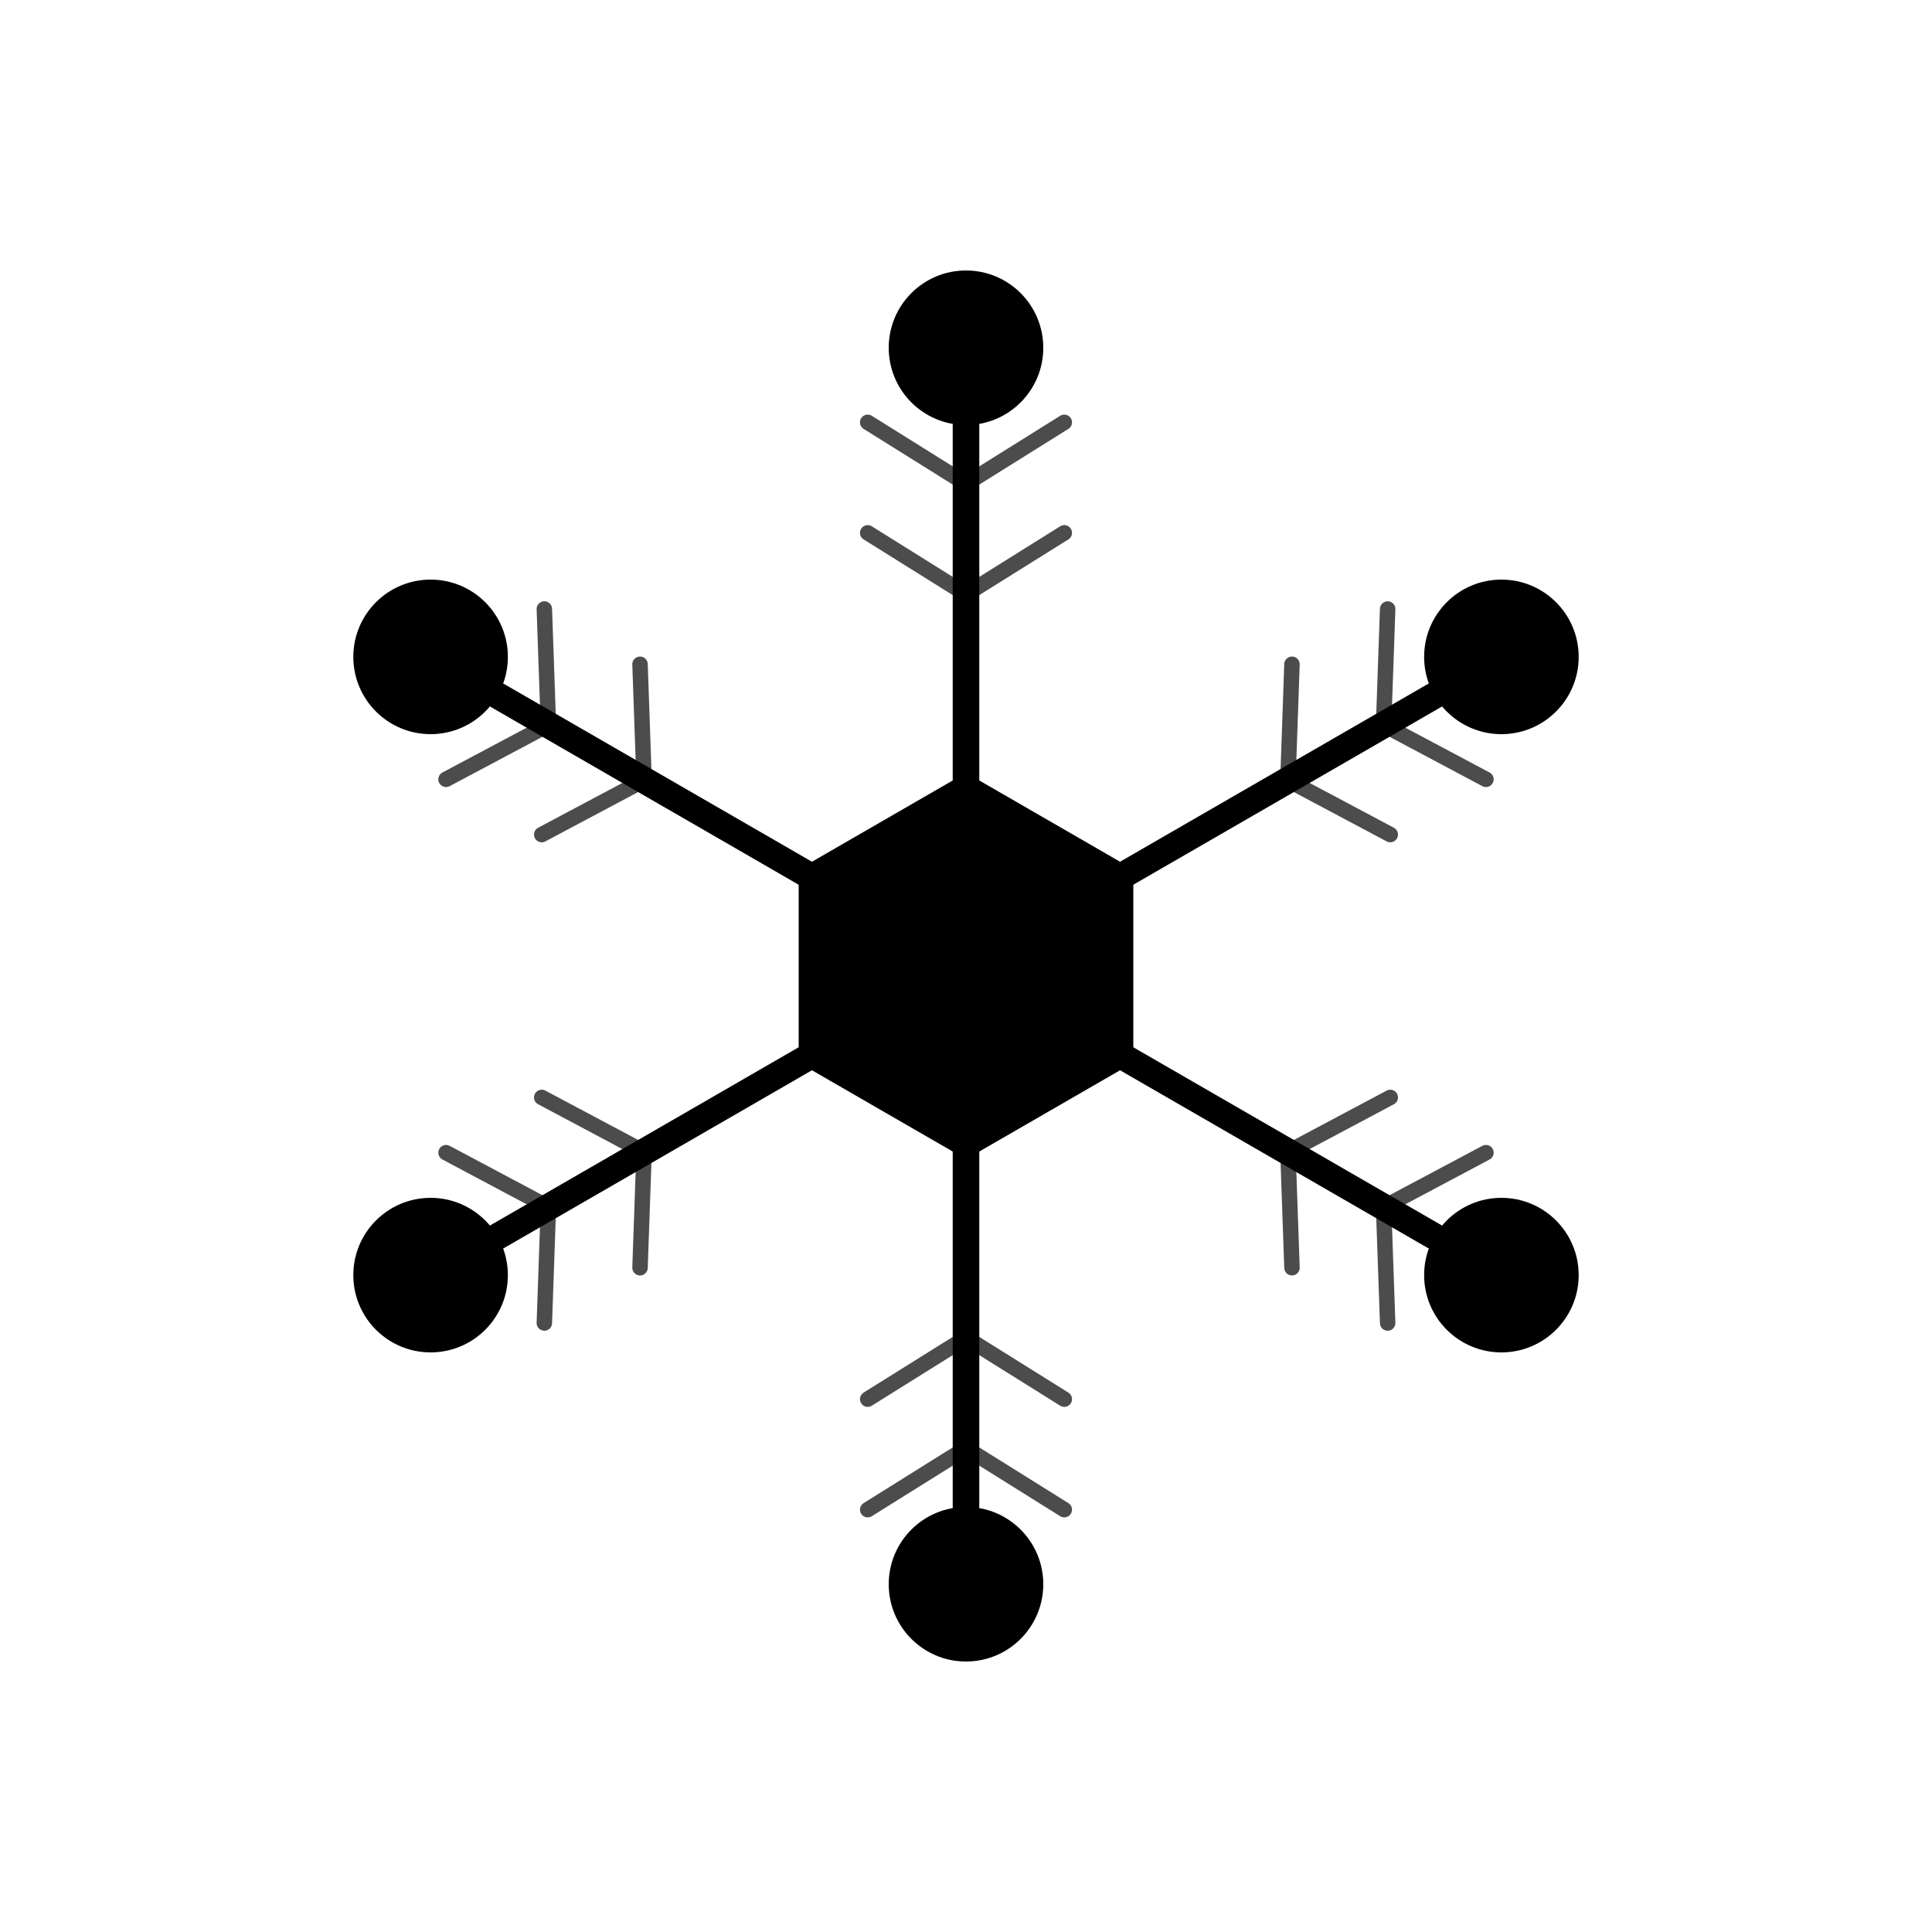
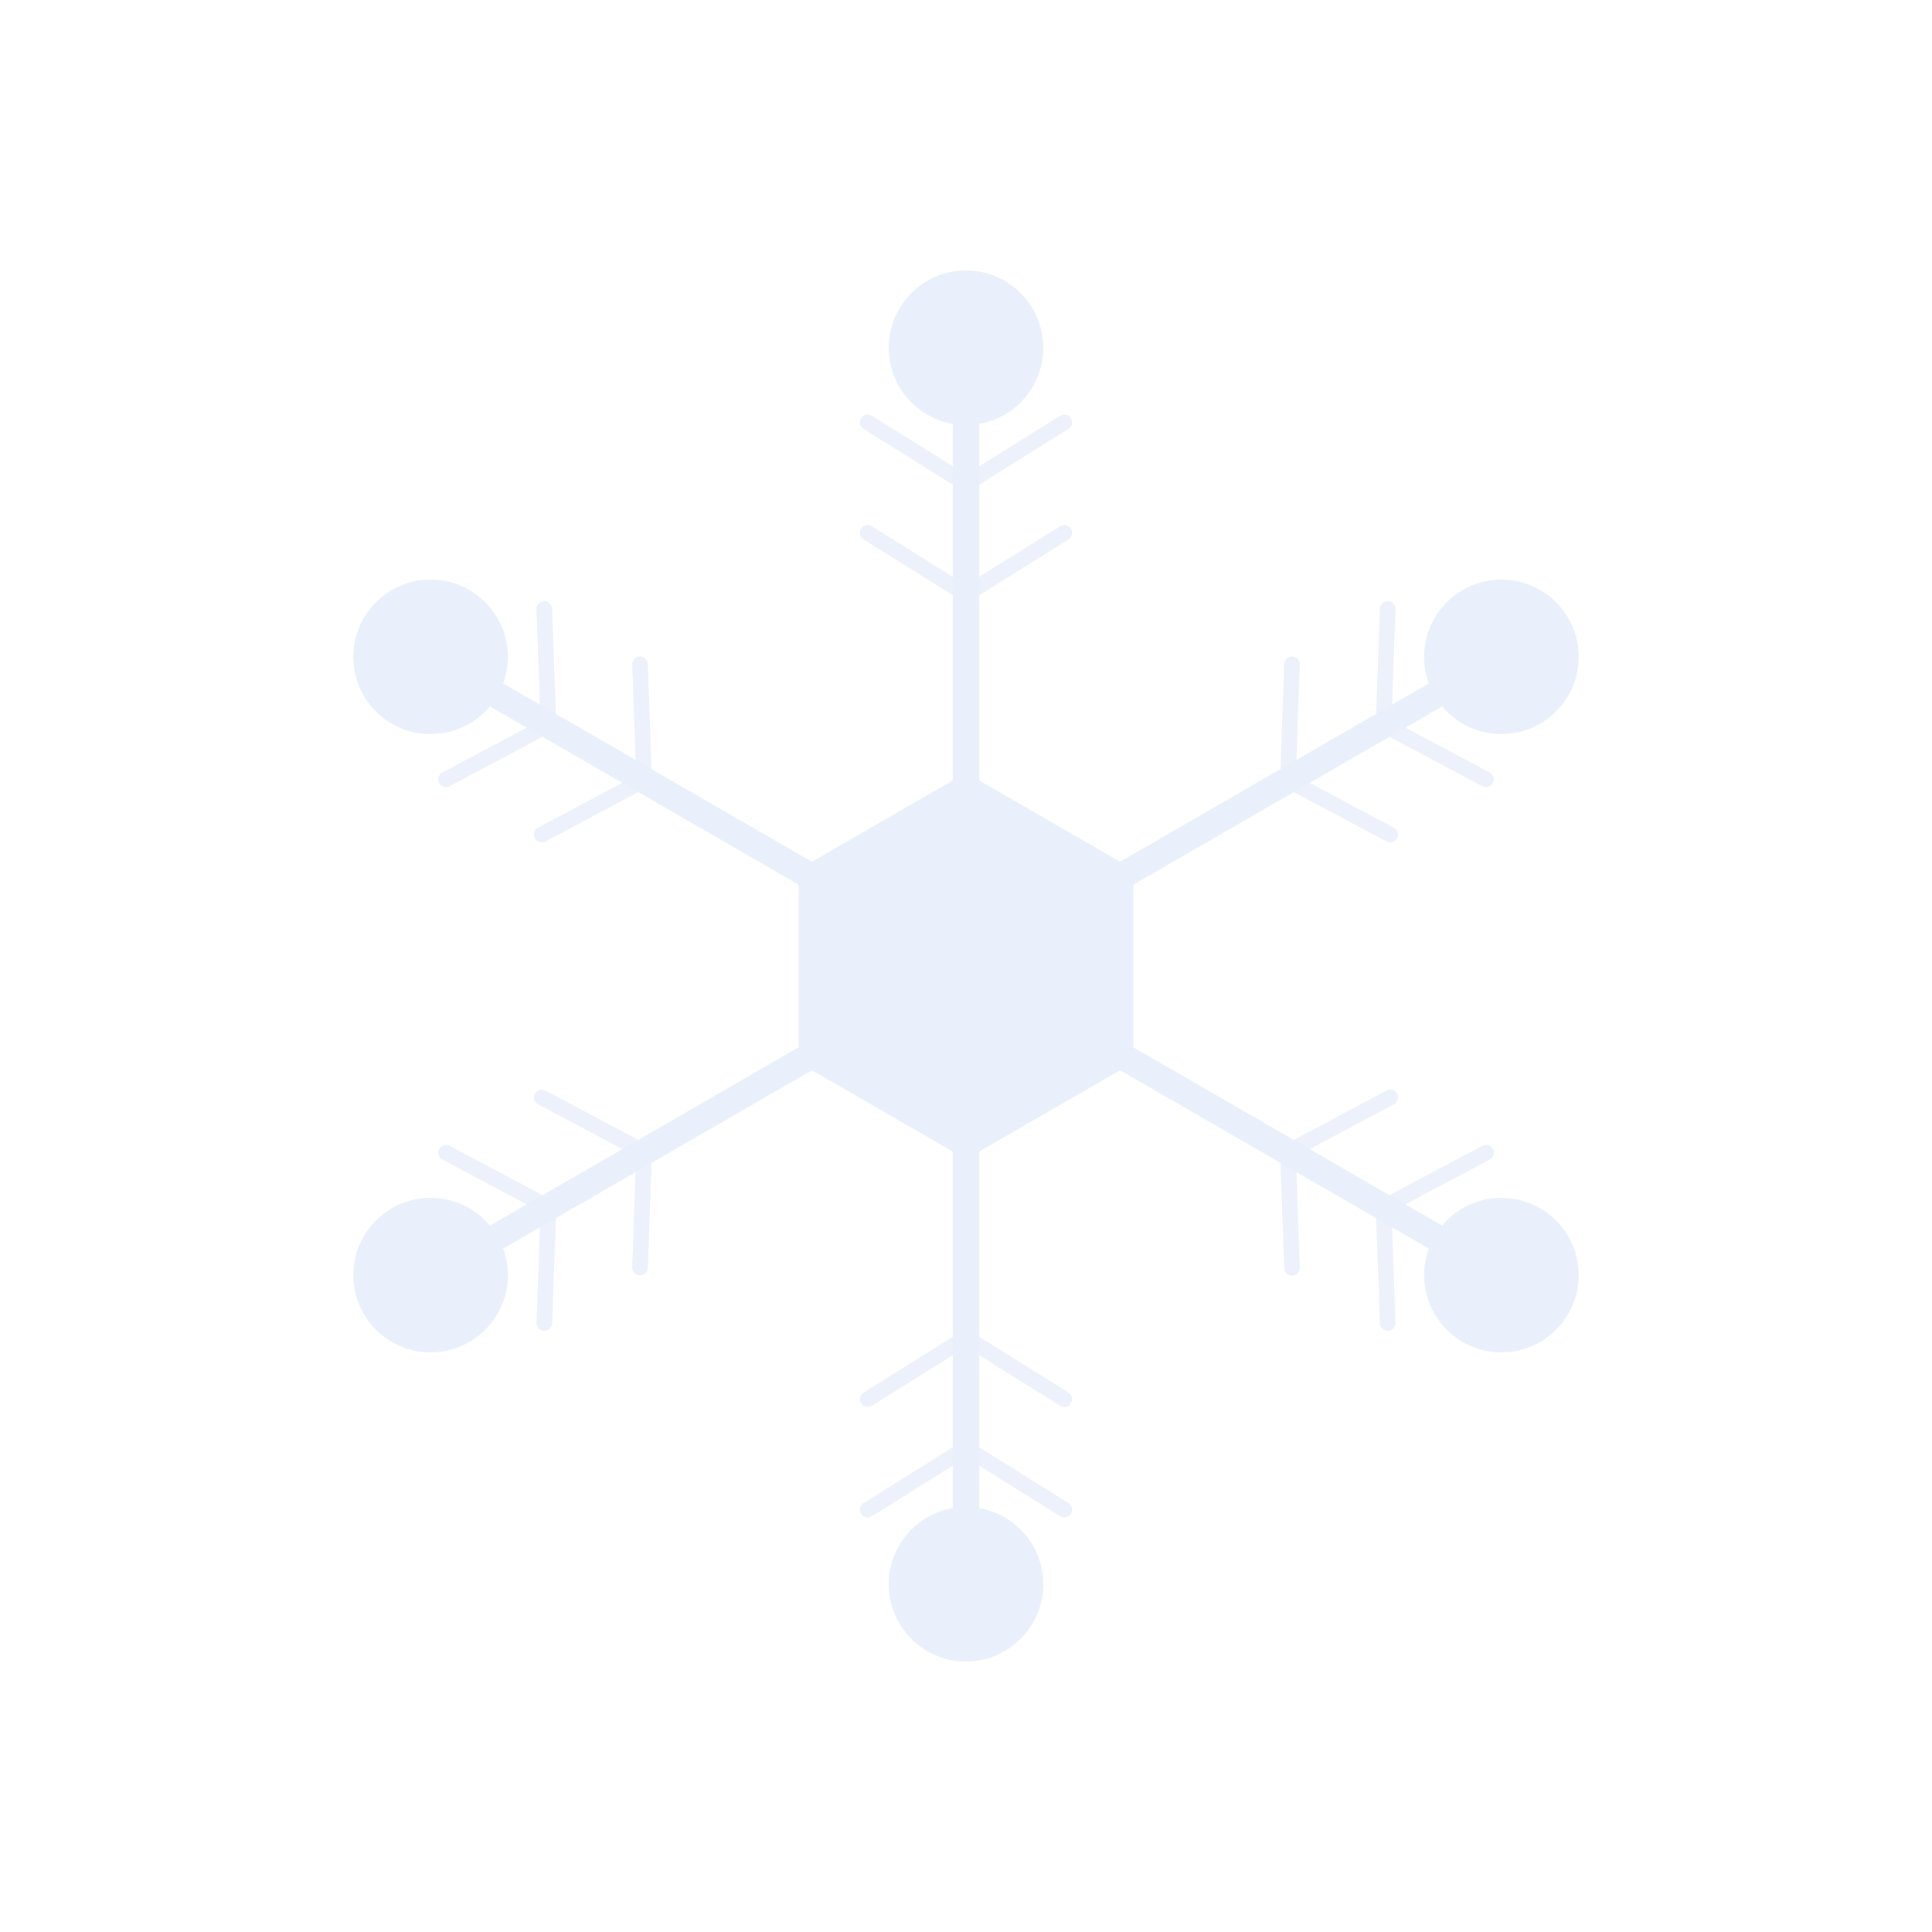
- <svg xmlns="http://www.w3.org/2000/svg" width="400" height="400" viewBox="0 0 400 400">
+ <svg xmlns="http://www.w3.org/2000/svg" viewBox="0 0 400 400" class="chip" style="color:#EAF0FB">
+   <defs />
  <line x1="200.0" y1="162.0" x2="200.0" y2="88.0" stroke="currentColor" stroke-width="5.5" stroke-linecap="round" opacity="1" />
  <line x1="232.91" y1="181.0" x2="296.99" y2="144.0" stroke="currentColor" stroke-width="5.5" stroke-linecap="round" opacity="1" />
  <line x1="232.91" y1="219.0" x2="296.99" y2="256.0" stroke="currentColor" stroke-width="5.5" stroke-linecap="round" opacity="1" />
  <line x1="200.0" y1="238.0" x2="200.0" y2="312.0" stroke="currentColor" stroke-width="5.5" stroke-linecap="round" opacity="1" />
  <line x1="167.09" y1="219.0" x2="103.01" y2="256.0" stroke="currentColor" stroke-width="5.5" stroke-linecap="round" opacity="1" />
  <line x1="167.09" y1="181.0" x2="103.01" y2="144.0" stroke="currentColor" stroke-width="5.5" stroke-linecap="round" opacity="1" />
  <line x1="200.0" y1="123.04" x2="179.65" y2="110.32" stroke="currentColor" stroke-width="3.2" stroke-linecap="round" opacity="0.7" />
  <line x1="200.0" y1="123.04" x2="220.35" y2="110.32" stroke="currentColor" stroke-width="3.2" stroke-linecap="round" opacity="0.7" />
+   <line x1="200.0" y1="123.04" x2="179.65" y2="110.32" stroke="currentColor" stroke-width="3.2" stroke-linecap="round" opacity="0.7" />
+   <line x1="200.0" y1="123.04" x2="220.35" y2="110.32" stroke="currentColor" stroke-width="3.2" stroke-linecap="round" opacity="0.7" />
+   <line x1="200.0" y1="100.16" x2="179.65" y2="87.44" stroke="currentColor" stroke-width="3.2" stroke-linecap="round" opacity="0.7" />
+   <line x1="200.0" y1="100.16" x2="220.35" y2="87.44" stroke="currentColor" stroke-width="3.2" stroke-linecap="round" opacity="0.7" />
  <line x1="200.0" y1="100.16" x2="179.65" y2="87.44" stroke="currentColor" stroke-width="3.2" stroke-linecap="round" opacity="0.7" />
  <line x1="200.0" y1="100.16" x2="220.35" y2="87.44" stroke="currentColor" stroke-width="3.2" stroke-linecap="round" opacity="0.7" />
  <line x1="266.65" y1="161.52" x2="267.49" y2="137.53" stroke="currentColor" stroke-width="3.2" stroke-linecap="round" opacity="0.7" />
  <line x1="266.65" y1="161.52" x2="287.84" y2="172.79" stroke="currentColor" stroke-width="3.2" stroke-linecap="round" opacity="0.7" />
+   <line x1="266.65" y1="161.52" x2="267.49" y2="137.53" stroke="currentColor" stroke-width="3.2" stroke-linecap="round" opacity="0.7" />
+   <line x1="266.65" y1="161.52" x2="287.84" y2="172.79" stroke="currentColor" stroke-width="3.2" stroke-linecap="round" opacity="0.7" />
+   <line x1="286.46" y1="150.08" x2="287.3" y2="126.09" stroke="currentColor" stroke-width="3.2" stroke-linecap="round" opacity="0.7" />
+   <line x1="286.46" y1="150.08" x2="307.65" y2="161.35" stroke="currentColor" stroke-width="3.2" stroke-linecap="round" opacity="0.7" />
  <line x1="286.46" y1="150.08" x2="287.3" y2="126.09" stroke="currentColor" stroke-width="3.2" stroke-linecap="round" opacity="0.7" />
  <line x1="286.46" y1="150.08" x2="307.65" y2="161.35" stroke="currentColor" stroke-width="3.2" stroke-linecap="round" opacity="0.7" />
  <line x1="266.65" y1="238.48" x2="287.84" y2="227.21" stroke="currentColor" stroke-width="3.2" stroke-linecap="round" opacity="0.7" />
  <line x1="266.65" y1="238.48" x2="267.49" y2="262.47" stroke="currentColor" stroke-width="3.2" stroke-linecap="round" opacity="0.7" />
+   <line x1="266.65" y1="238.48" x2="287.84" y2="227.21" stroke="currentColor" stroke-width="3.2" stroke-linecap="round" opacity="0.7" />
+   <line x1="266.65" y1="238.48" x2="267.49" y2="262.47" stroke="currentColor" stroke-width="3.2" stroke-linecap="round" opacity="0.7" />
+   <line x1="286.46" y1="249.92" x2="307.65" y2="238.65" stroke="currentColor" stroke-width="3.2" stroke-linecap="round" opacity="0.7" />
+   <line x1="286.46" y1="249.92" x2="287.3" y2="273.91" stroke="currentColor" stroke-width="3.2" stroke-linecap="round" opacity="0.7" />
  <line x1="286.46" y1="249.92" x2="307.65" y2="238.65" stroke="currentColor" stroke-width="3.2" stroke-linecap="round" opacity="0.7" />
  <line x1="286.46" y1="249.92" x2="287.3" y2="273.91" stroke="currentColor" stroke-width="3.2" stroke-linecap="round" opacity="0.7" />
  <line x1="200.0" y1="276.96" x2="220.35" y2="289.68" stroke="currentColor" stroke-width="3.2" stroke-linecap="round" opacity="0.7" />
  <line x1="200.0" y1="276.96" x2="179.65" y2="289.68" stroke="currentColor" stroke-width="3.2" stroke-linecap="round" opacity="0.7" />
+   <line x1="200.0" y1="276.96" x2="220.35" y2="289.68" stroke="currentColor" stroke-width="3.2" stroke-linecap="round" opacity="0.7" />
+   <line x1="200.0" y1="276.96" x2="179.65" y2="289.68" stroke="currentColor" stroke-width="3.2" stroke-linecap="round" opacity="0.7" />
+   <line x1="200.0" y1="299.84" x2="220.35" y2="312.56" stroke="currentColor" stroke-width="3.2" stroke-linecap="round" opacity="0.7" />
+   <line x1="200.0" y1="299.84" x2="179.65" y2="312.56" stroke="currentColor" stroke-width="3.2" stroke-linecap="round" opacity="0.7" />
  <line x1="200.0" y1="299.84" x2="220.35" y2="312.56" stroke="currentColor" stroke-width="3.2" stroke-linecap="round" opacity="0.7" />
  <line x1="200.0" y1="299.84" x2="179.65" y2="312.56" stroke="currentColor" stroke-width="3.2" stroke-linecap="round" opacity="0.7" />
  <line x1="133.35" y1="238.48" x2="132.51" y2="262.47" stroke="currentColor" stroke-width="3.2" stroke-linecap="round" opacity="0.7" />
  <line x1="133.35" y1="238.48" x2="112.16" y2="227.21" stroke="currentColor" stroke-width="3.2" stroke-linecap="round" opacity="0.7" />
+   <line x1="133.35" y1="238.48" x2="132.51" y2="262.47" stroke="currentColor" stroke-width="3.2" stroke-linecap="round" opacity="0.7" />
+   <line x1="133.35" y1="238.48" x2="112.16" y2="227.21" stroke="currentColor" stroke-width="3.2" stroke-linecap="round" opacity="0.7" />
+   <line x1="113.54" y1="249.92" x2="112.7" y2="273.91" stroke="currentColor" stroke-width="3.2" stroke-linecap="round" opacity="0.7" />
+   <line x1="113.54" y1="249.92" x2="92.35" y2="238.65" stroke="currentColor" stroke-width="3.2" stroke-linecap="round" opacity="0.7" />
  <line x1="113.54" y1="249.92" x2="112.7" y2="273.91" stroke="currentColor" stroke-width="3.2" stroke-linecap="round" opacity="0.7" />
  <line x1="113.54" y1="249.92" x2="92.35" y2="238.65" stroke="currentColor" stroke-width="3.2" stroke-linecap="round" opacity="0.7" />
  <line x1="133.35" y1="161.52" x2="112.16" y2="172.79" stroke="currentColor" stroke-width="3.2" stroke-linecap="round" opacity="0.7" />
  <line x1="133.35" y1="161.52" x2="132.51" y2="137.53" stroke="currentColor" stroke-width="3.2" stroke-linecap="round" opacity="0.7" />
+   <line x1="133.35" y1="161.52" x2="112.16" y2="172.79" stroke="currentColor" stroke-width="3.2" stroke-linecap="round" opacity="0.7" />
+   <line x1="133.35" y1="161.52" x2="132.51" y2="137.53" stroke="currentColor" stroke-width="3.2" stroke-linecap="round" opacity="0.7" />
+   <line x1="113.54" y1="150.08" x2="92.35" y2="161.35" stroke="currentColor" stroke-width="3.2" stroke-linecap="round" opacity="0.7" />
+   <line x1="113.54" y1="150.08" x2="112.7" y2="126.09" stroke="currentColor" stroke-width="3.2" stroke-linecap="round" opacity="0.7" />
  <line x1="113.54" y1="150.08" x2="92.35" y2="161.35" stroke="currentColor" stroke-width="3.2" stroke-linecap="round" opacity="0.7" />
  <line x1="113.54" y1="150.08" x2="112.7" y2="126.09" stroke="currentColor" stroke-width="3.2" stroke-linecap="round" opacity="0.7" />
  <polygon points="200.0,160.0 234.64,180.0 234.64,220.0 200.0,240.0 165.36,220.0 165.36,180.0" fill="currentColor" />
  <circle cx="200.0" cy="72.0" r="16" fill="currentColor" />
  <circle cx="310.85" cy="136.0" r="16" fill="currentColor" />
  <circle cx="310.85" cy="264.0" r="16" fill="currentColor" />
  <circle cx="200.0" cy="328.0" r="16" fill="currentColor" />
  <circle cx="89.15" cy="264.0" r="16" fill="currentColor" />
  <circle cx="89.15" cy="136.0" r="16" fill="currentColor" />
</svg>
